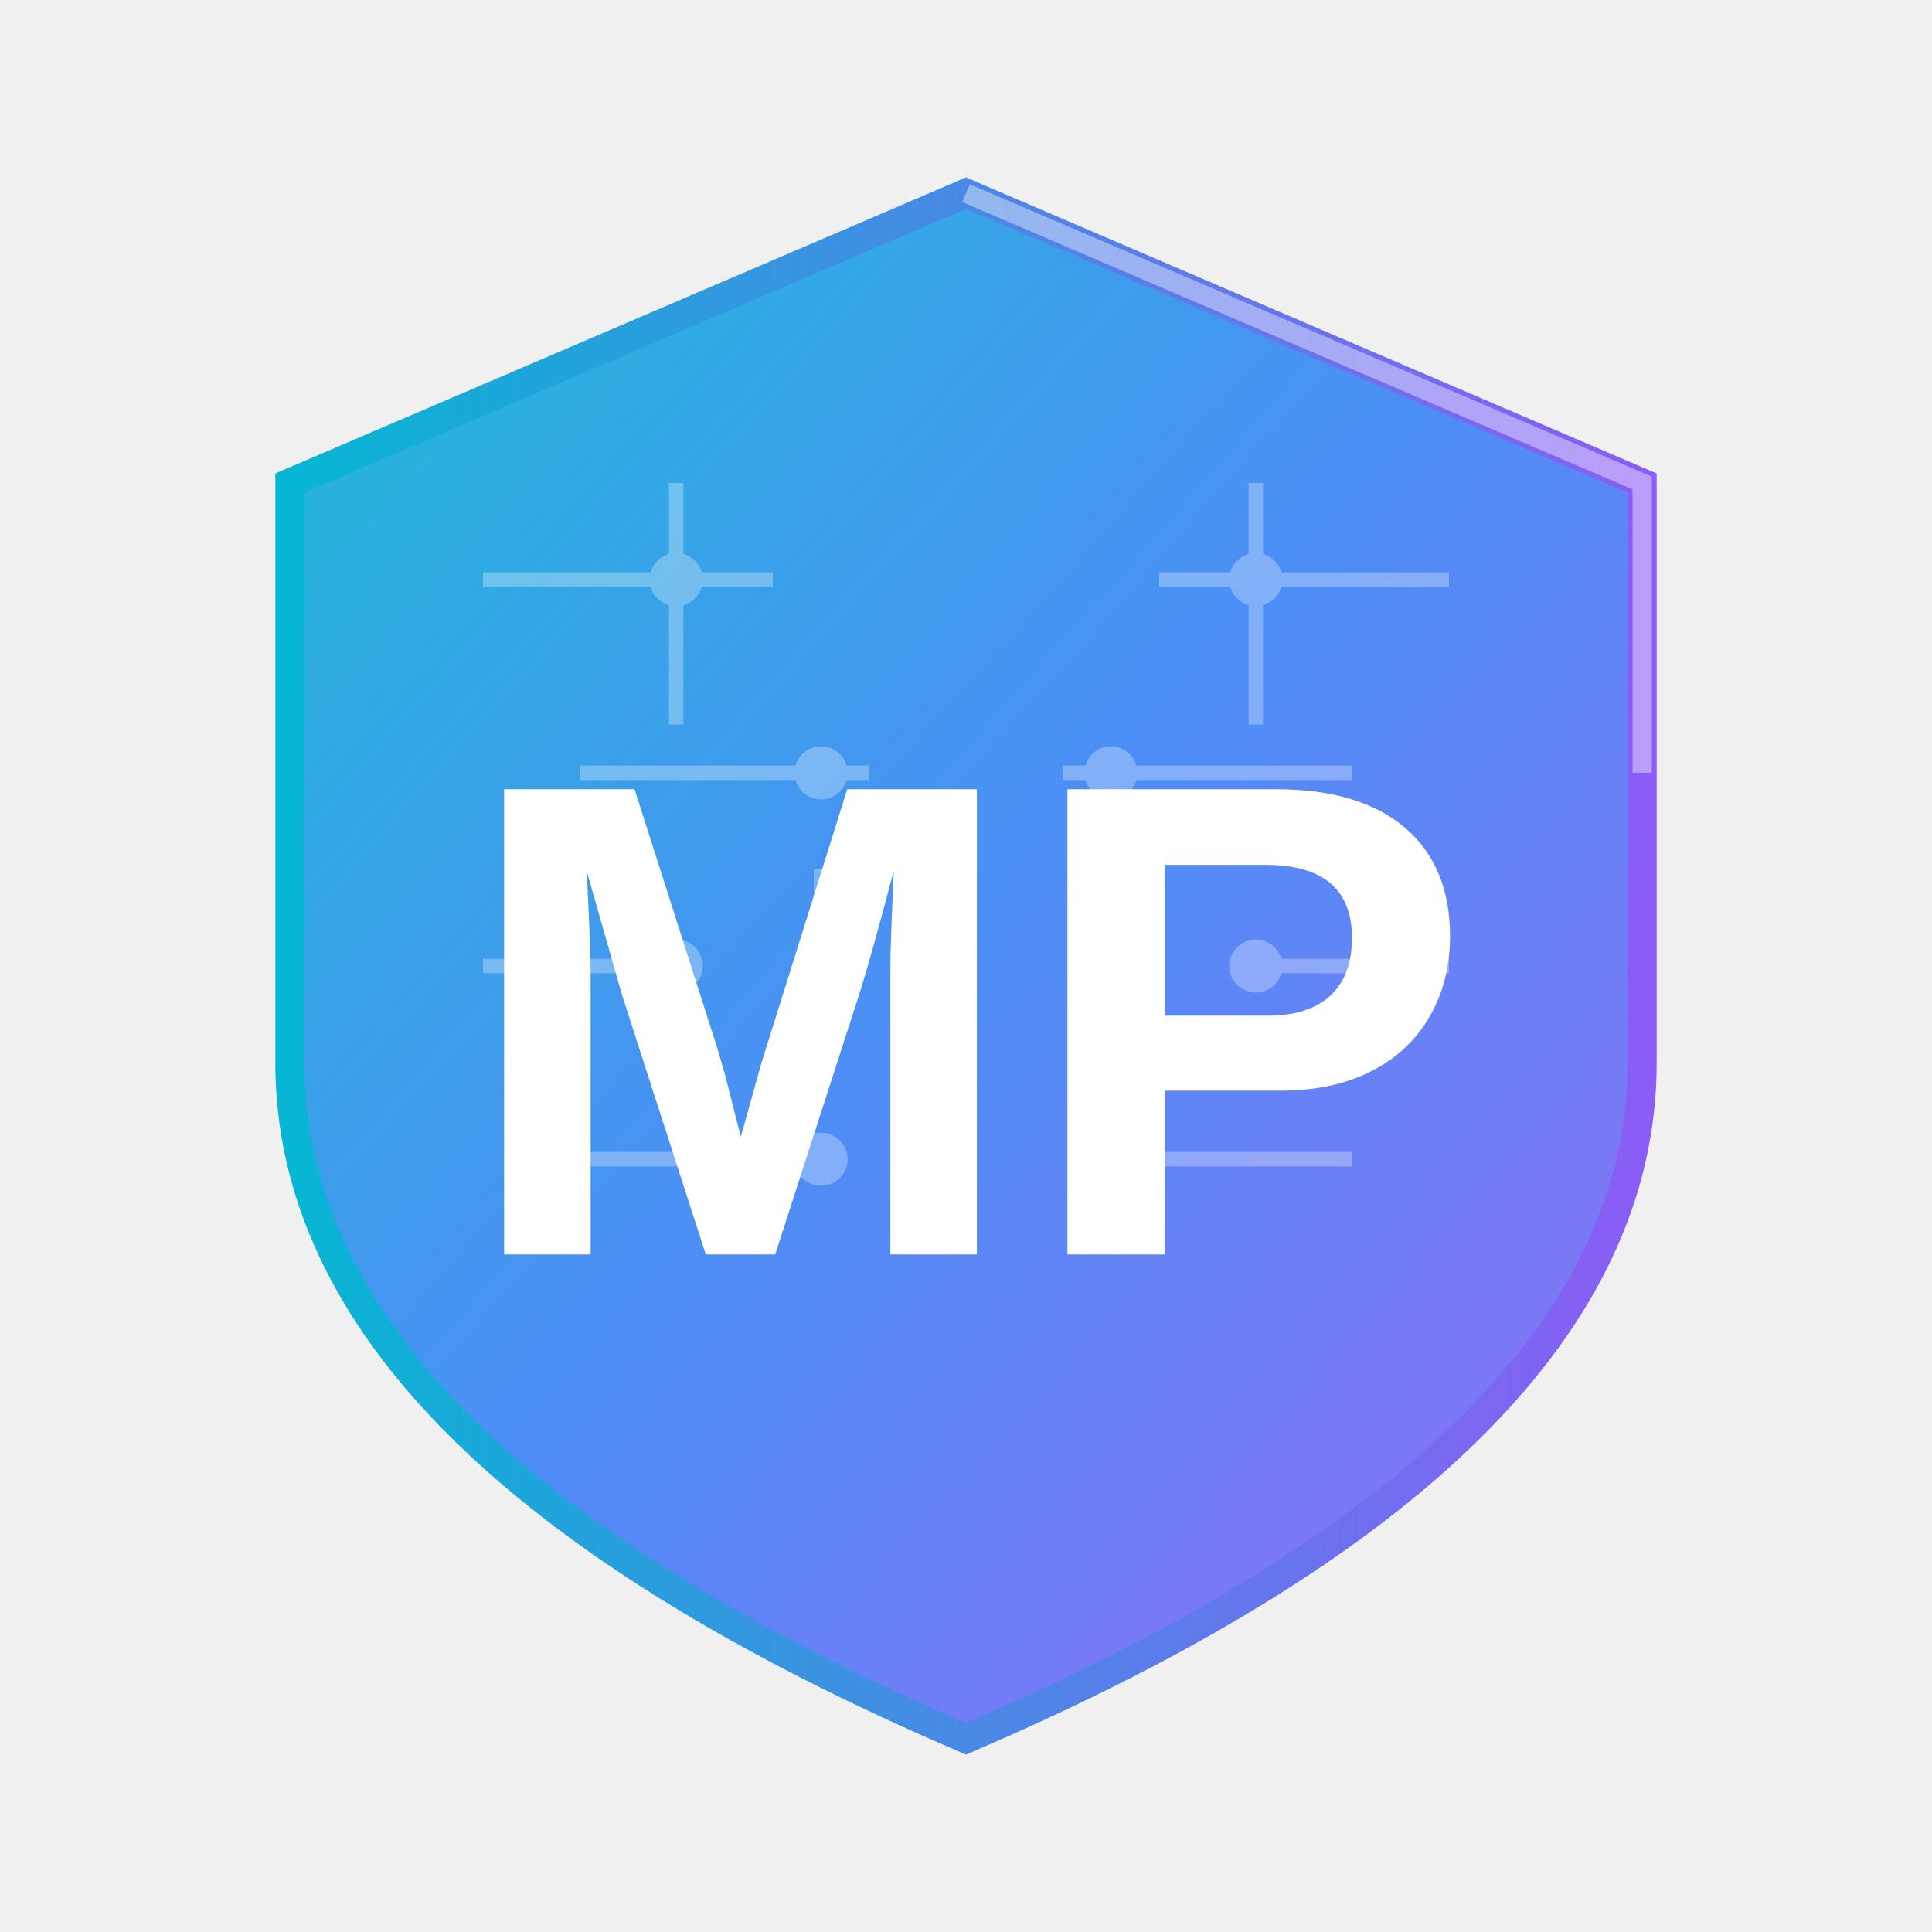
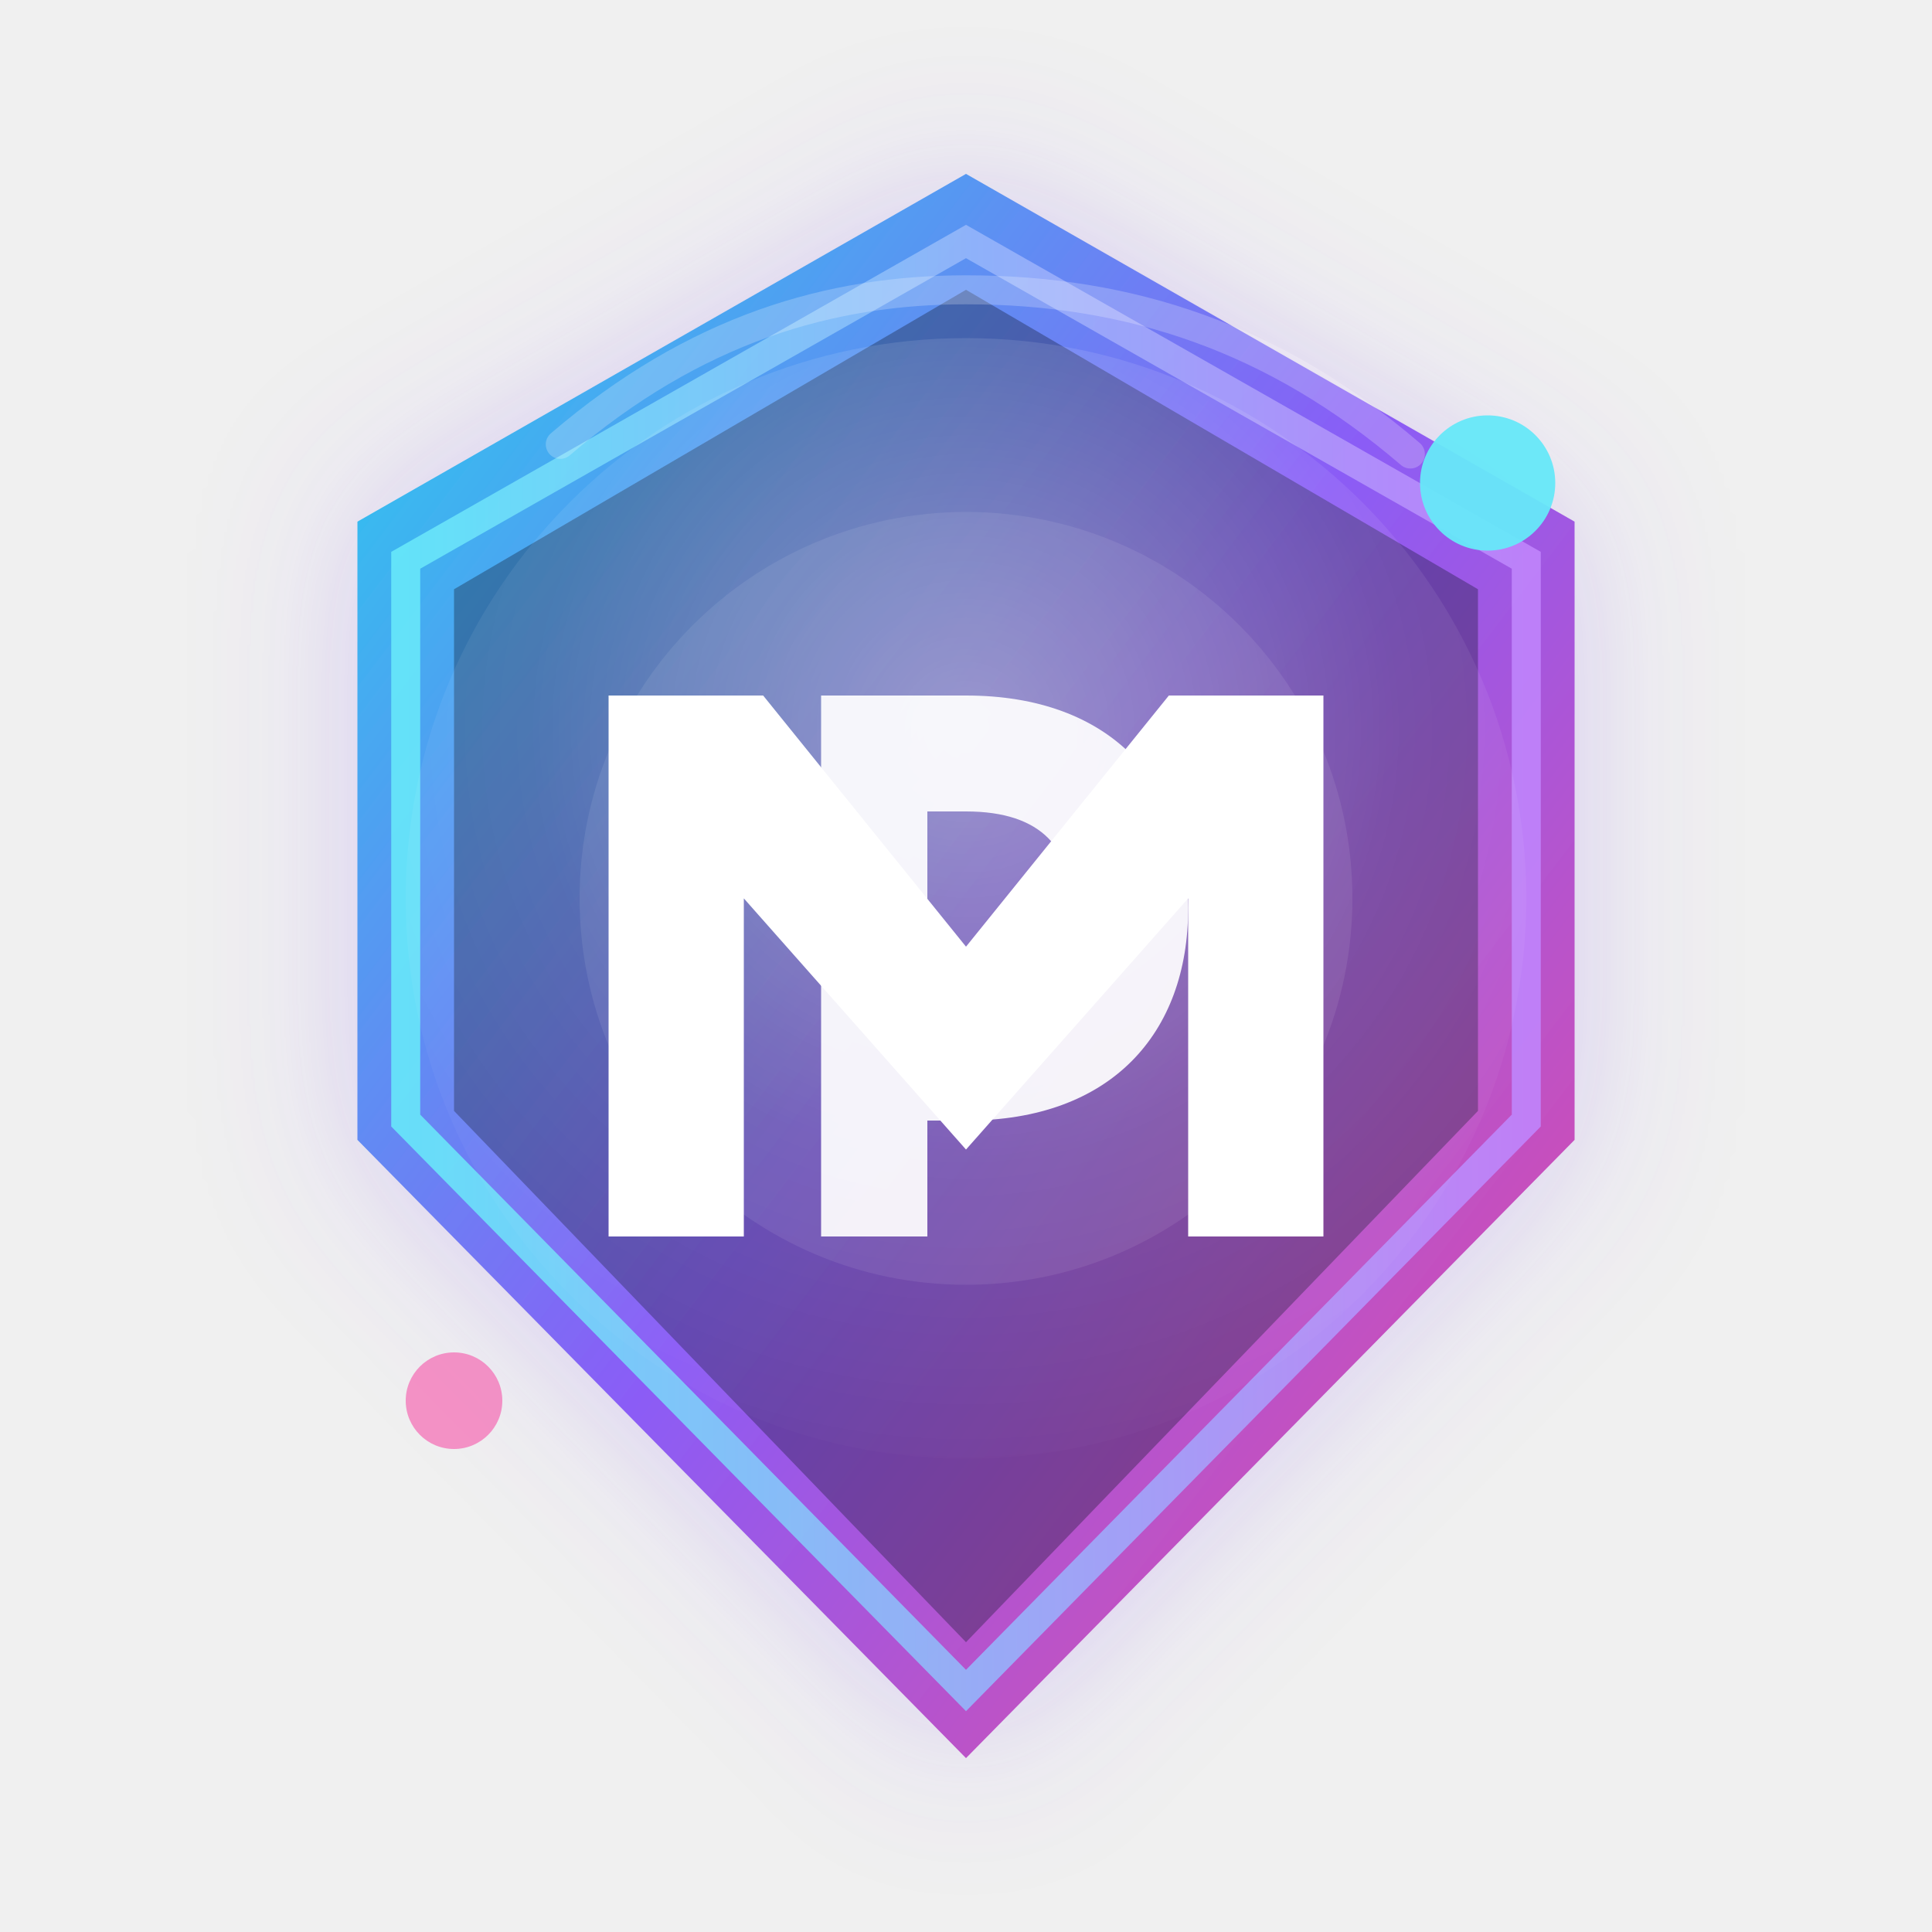
- <svg xmlns="http://www.w3.org/2000/svg" width="200" height="200" viewBox="0 0 200 200">
+ <svg xmlns="http://www.w3.org/2000/svg" width="200" height="200" viewBox="0 0 200 200" fill="none">
  <defs>
-     <linearGradient id="shieldGradient" x1="0%" y1="0%" x2="100%" y2="100%">
-       <stop offset="0%" style="stop-color:#06b6d4;stop-opacity:1" />
-       <stop offset="50%" style="stop-color:#3b82f6;stop-opacity:1" />
-       <stop offset="100%" style="stop-color:#8b5cf6;stop-opacity:1" />
+     <linearGradient id="bgGrad" x1="0%" y1="0%" x2="100%" y2="100%">
+       <stop offset="0%" stop-color="#22d3ee" />
+       <stop offset="50%" stop-color="#8b5cf6" />
+       <stop offset="100%" stop-color="#ec4899" />
    </linearGradient>
-     <linearGradient id="textGradient" x1="0%" y1="0%" x2="100%" y2="0%">
-       <stop offset="0%" style="stop-color:#06b6d4;stop-opacity:1" />
-       <stop offset="100%" style="stop-color:#8b5cf6;stop-opacity:1" />
+     <linearGradient id="ringGrad" x1="0%" y1="0%" x2="100%" y2="0%">
+       <stop offset="0%" stop-color="#67e8f9" />
+       <stop offset="100%" stop-color="#c084fc" />
    </linearGradient>
+     <radialGradient id="glow" cx="50%" cy="35%" r="70%">
+       <stop offset="0%" stop-color="#ffffff" stop-opacity="0.35" />
+       <stop offset="55%" stop-color="#ffffff" stop-opacity="0.08" />
+       <stop offset="100%" stop-color="#ffffff" stop-opacity="0" />
+     </radialGradient>
+     <filter id="softShadow" x="-30%" y="-30%" width="160%" height="160%">
+       <feDropShadow dx="0" dy="10" stdDeviation="14" flood-color="#0f172a" flood-opacity="0.45" />
+       <feDropShadow dx="0" dy="0" stdDeviation="8" flood-color="#8b5cf6" flood-opacity="0.25" />
+     </filter>
  </defs>
-   <path d="M100 20 L170 50 L170 110 Q170 150 100 180 Q30 150 30 110 L30 50 Z" fill="url(#shieldGradient)" opacity="0.9" />
-   <g stroke="#ffffff" stroke-width="1.5" fill="none" opacity="0.3">
-     <line x1="50" y1="60" x2="80" y2="60" />
-     <line x1="120" y1="60" x2="150" y2="60" />
-     <line x1="60" y1="80" x2="90" y2="80" />
-     <line x1="110" y1="80" x2="140" y2="80" />
-     <line x1="50" y1="100" x2="70" y2="100" />
-     <line x1="130" y1="100" x2="150" y2="100" />
-     <line x1="60" y1="120" x2="85" y2="120" />
-     <line x1="115" y1="120" x2="140" y2="120" />
-     <line x1="70" y1="50" x2="70" y2="75" />
-     <line x1="130" y1="50" x2="130" y2="75" />
-     <line x1="85" y1="90" x2="85" y2="110" />
-     <line x1="115" y1="90" x2="115" y2="110" />
-     <circle cx="70" cy="60" r="2" fill="#ffffff" />
-     <circle cx="130" cy="60" r="2" fill="#ffffff" />
-     <circle cx="85" cy="80" r="2" fill="#ffffff" />
-     <circle cx="115" cy="80" r="2" fill="#ffffff" />
-     <circle cx="70" cy="100" r="2" fill="#ffffff" />
-     <circle cx="130" cy="100" r="2" fill="#ffffff" />
-     <circle cx="85" cy="120" r="2" fill="#ffffff" />
-     <circle cx="115" cy="120" r="2" fill="#ffffff" />
-   </g>
-   <path d="M100 20 L170 50 L170 110 Q170 150 100 180 Q30 150 30 110 L30 50 Z" fill="none" stroke="url(#textGradient)" stroke-width="3" />
-   <text x="100" y="110" font-family="Arial, sans-serif" font-size="70" font-weight="bold" fill="#ffffff" text-anchor="middle" dominant-baseline="middle">MP</text>
-   <path d="M100 20 L170 50 L170 80" fill="none" stroke="#ffffff" stroke-width="2" opacity="0.4" />
+   <path d="M100 18L163 54V118L100 182L37 118V54L100 18Z" fill="url(#bgGrad)" filter="url(#softShadow)" />
+   <path d="M100 30L153 61V115L100 170L47 115V61L100 30Z" fill="#0f172a" fill-opacity="0.34" />
+   <path d="M100 25L158 58V116L100 175L42 116V58L100 25Z" stroke="url(#ringGrad)" stroke-width="3" opacity="0.9" />
+   <circle cx="100" cy="93" r="58" fill="url(#glow)" />
+   <circle cx="100" cy="93" r="40" fill="#ffffff" fill-opacity="0.08" />
+   <path d="M63 128V72L79 72L100 98L121 72L137 72V128H123V93L100 119L77 93V128H63Z" fill="#ffffff" />
+   <path d="M85 128V72H100C115 72 123 81 123 94C123 107 115 116 100 116H96V128H85ZM96 104H100C108 104 111 100 111 94C111 88 108 84 100 84H96V104Z" fill="#ffffff" fill-opacity="0.92" />
+   <circle cx="154" cy="50" r="7" fill="#67e8f9" fill-opacity="0.95" />
+   <circle cx="47" cy="145" r="5" fill="#f472b6" fill-opacity="0.75" />
+   <path d="M58 46C72 34 86 30 100 30C117 30 132 35 146 47" stroke="#ffffff" stroke-opacity="0.22" stroke-width="3" stroke-linecap="round" />
</svg>
